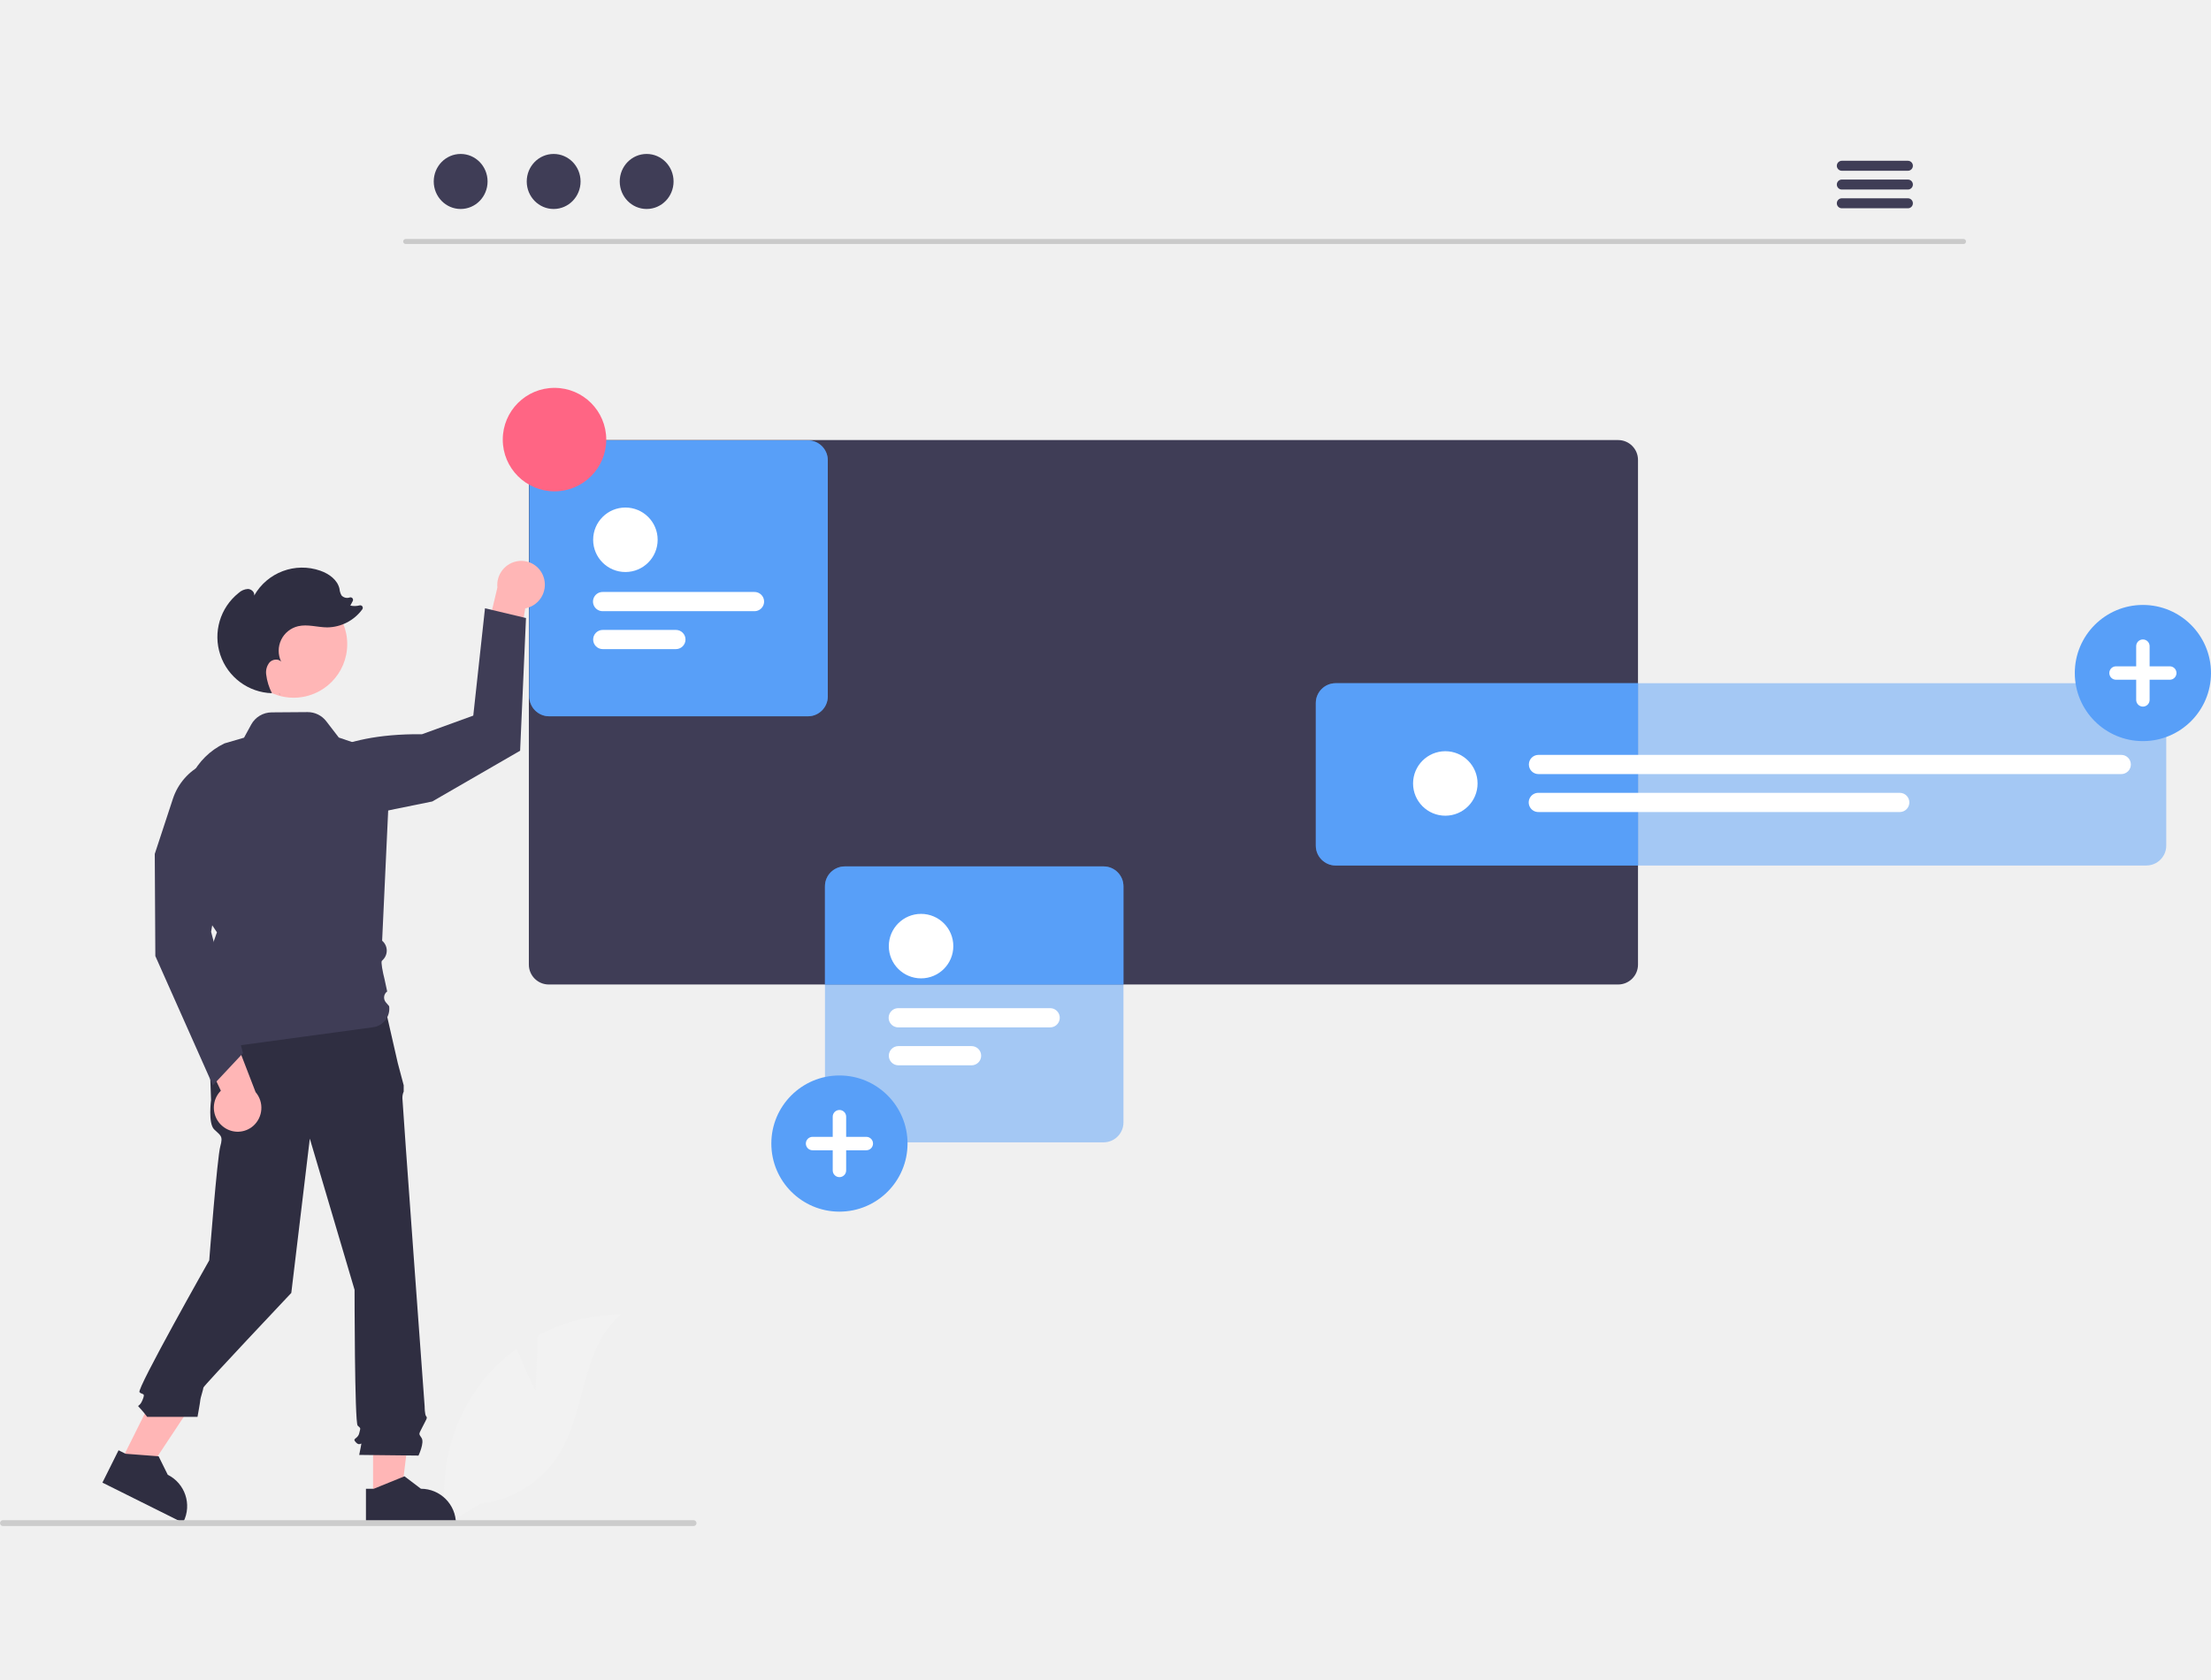
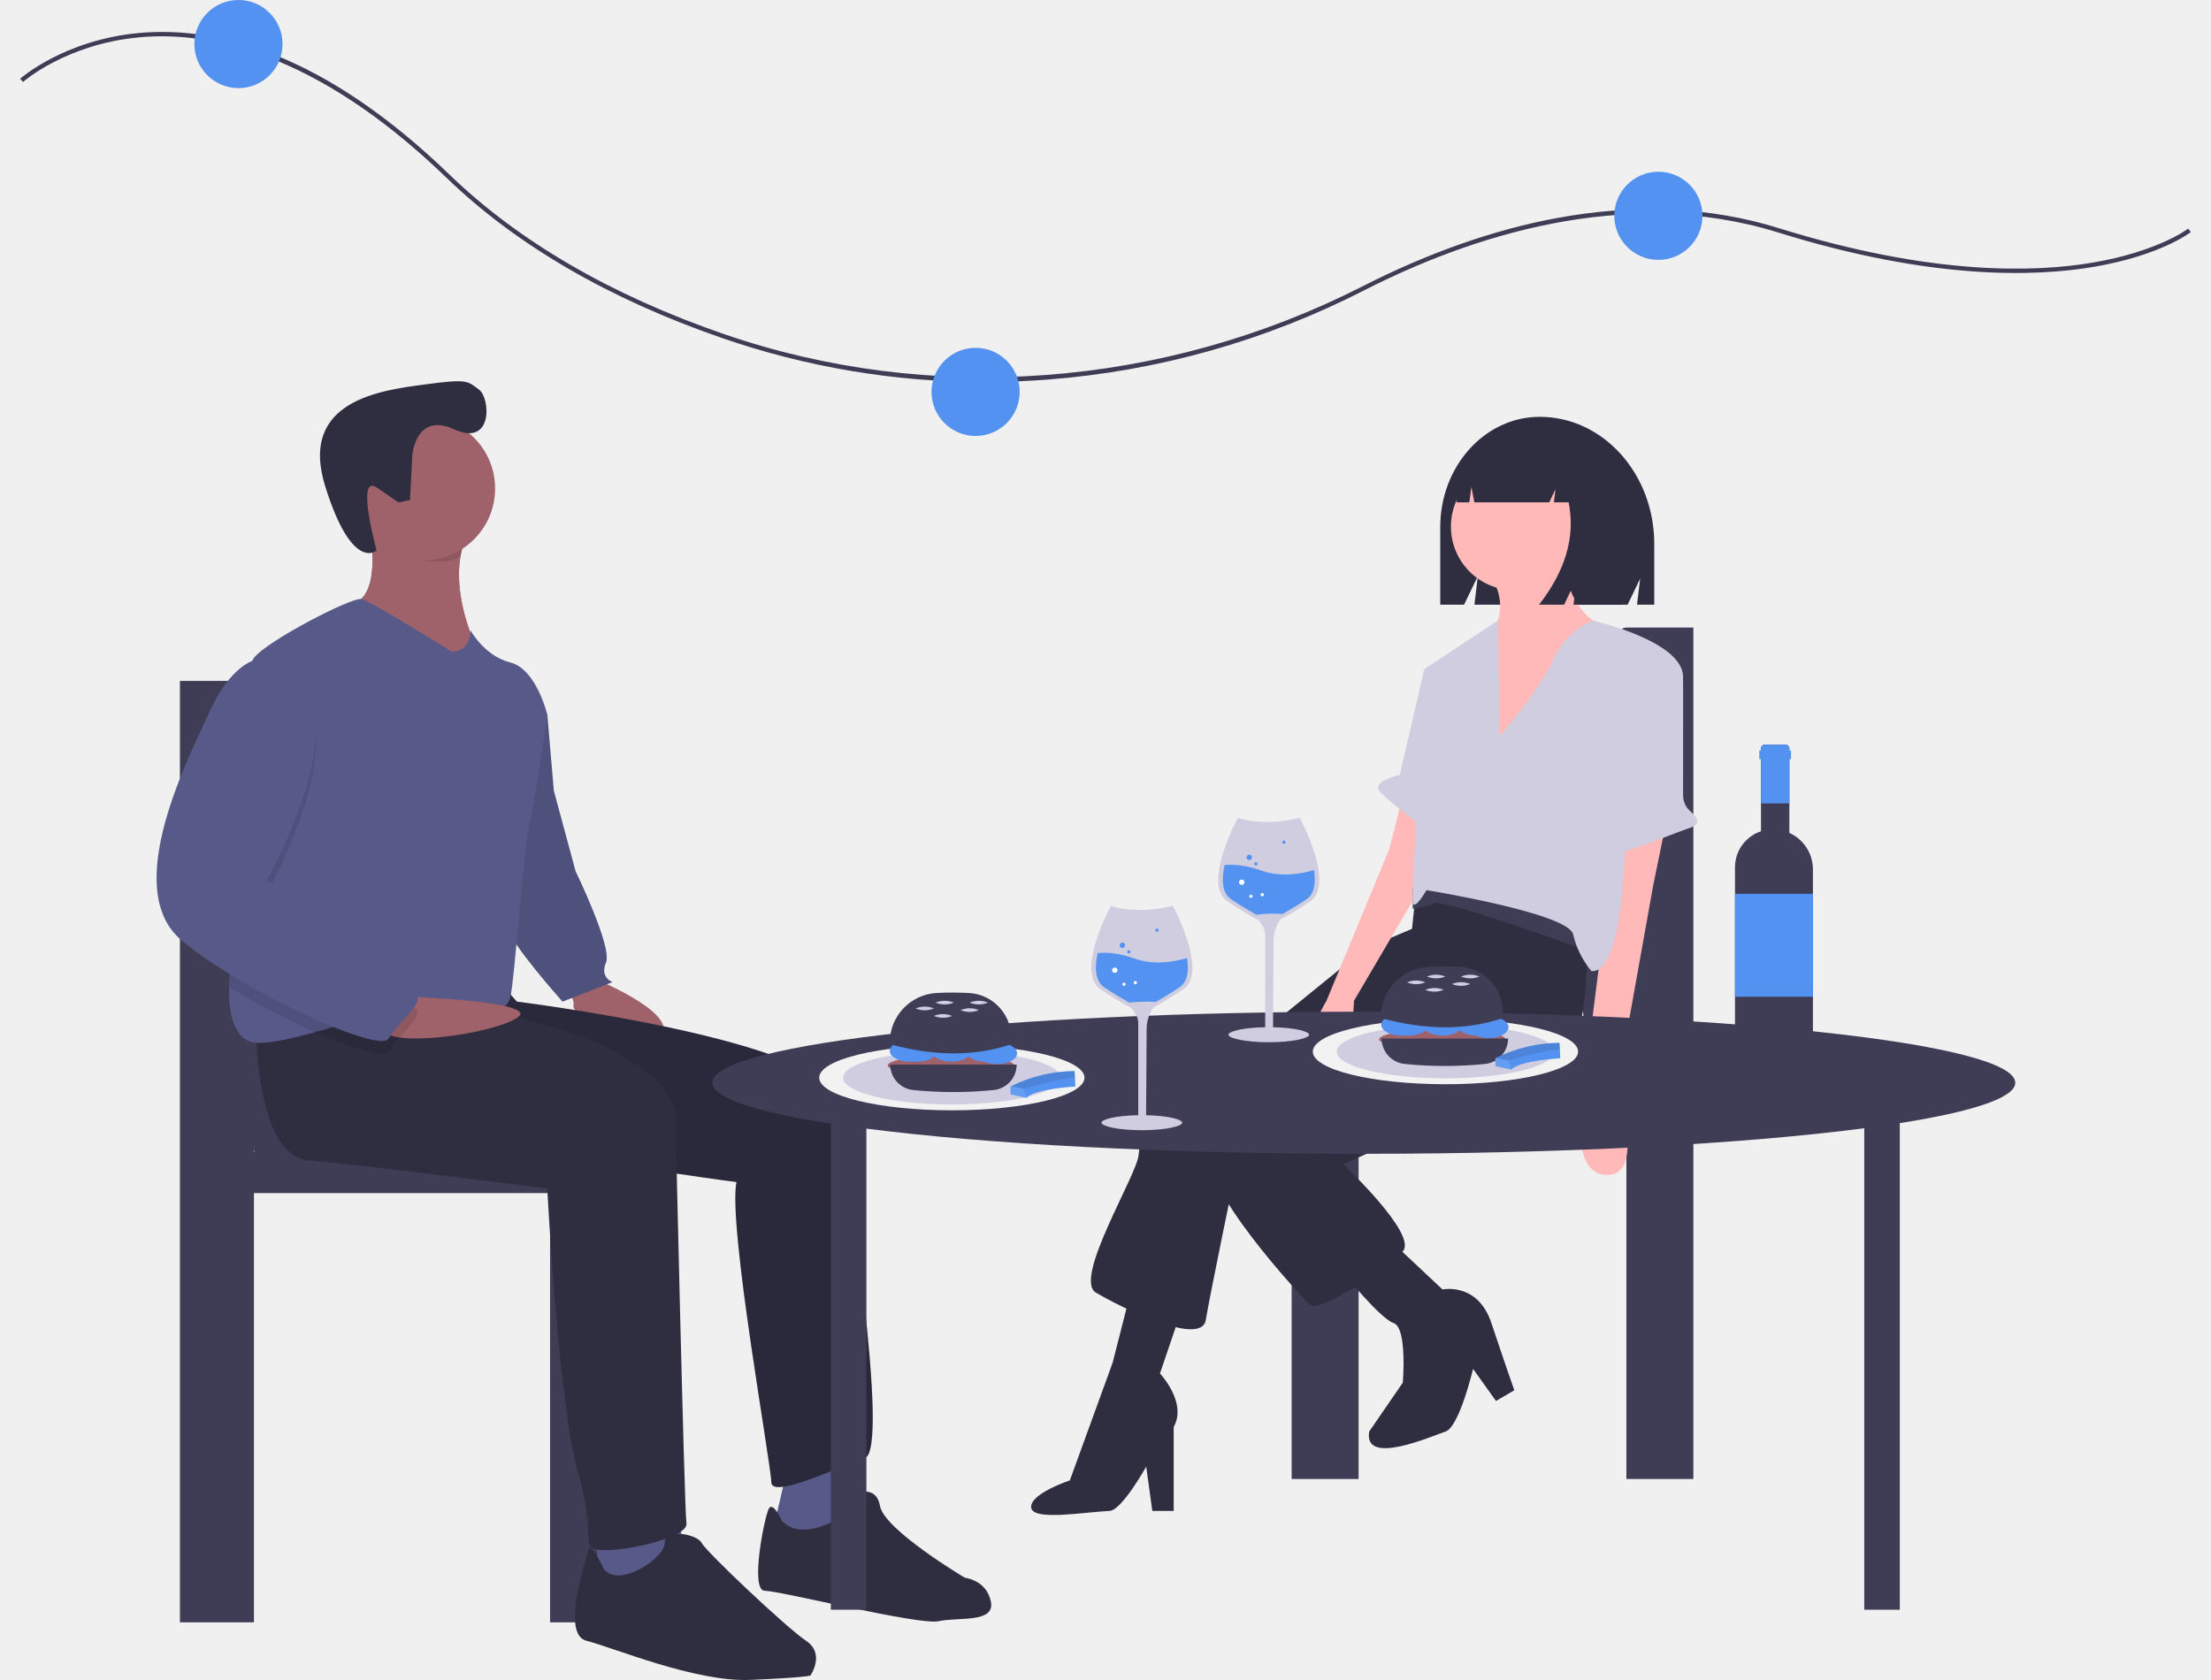
- <svg xmlns="http://www.w3.org/2000/svg" width="500" height="380" viewBox="0 0 897.318 556.975">
-   <path fill="#f2f2f2" d="m217.339 502.047.998-22.434a72.46 72.46 0 0 1 33.795-8.555c-16.231 13.27-14.203 38.85-25.207 56.696a43.58 43.58 0 0 1-31.96 20.14l-13.583 8.317a73.03 73.03 0 0 1 15.393-59.18 70.5 70.5 0 0 1 12.965-12.045c3.253 8.578 7.599 17.06 7.599 17.06" />
-   <path fill="#cacaca" d="M796.921 36.552H164.598a1.016 1.016 0 0 1 0-2.03h632.324a1.016 1.016 0 0 1 0 2.03" />
-   <ellipse cx="186.953" cy="11.169" fill="#3f3d56" rx="10.925" ry="11.169" />
-   <ellipse cx="224.695" cy="11.169" fill="#3f3d56" rx="10.925" ry="11.169" />
-   <ellipse cx="262.437" cy="11.169" fill="#3f3d56" rx="10.925" ry="11.169" />
-   <path fill="#3f3d56" d="M774.304 2.768h-26.81a2.03 2.03 0 0 0 0 4.06h26.81a2.03 2.03 0 0 0 0-4.06m0 7.62h-26.81a2.03 2.03 0 0 0 0 4.06h26.81a2.03 2.03 0 0 0 0-4.06m0 7.61h-26.81a2.03 2.03 0 0 0 0 4.06h26.81a2.03 2.03 0 0 0 0-4.06m-117.591 98.143h-434.01a8.07 8.07 0 0 0-8.07 8.06v204.87a8.08 8.08 0 0 0 8.07 8.07h434.01a8.077 8.077 0 0 0 8.06-8.07v-204.87a8.07 8.07 0 0 0-8.06-8.06" />
-   <path fill="#589ff8" d="M542.073 214.842a8.07 8.07 0 0 0-8.06 8.06v57.87a8.077 8.077 0 0 0 8.06 8.07h122.7v-74Z" />
-   <path fill="#589ff8" d="M871.088 288.837h-329.01a8.076 8.076 0 0 1-8.067-8.066v-57.868a8.075 8.075 0 0 1 8.067-8.066h329.01a8.075 8.075 0 0 1 8.066 8.066v57.868a8.076 8.076 0 0 1-8.066 8.066" opacity=".5" />
-   <circle cx="586.571" cy="255.537" r="13.089" fill="#fff" />
-   <path fill="#fff" d="M860.894 251.734H624.38a3.898 3.898 0 1 1 0-7.796h236.514a3.898 3.898 0 1 1 0 7.796m-89.831 15.401H624.38a3.898 3.898 0 1 1 0-7.795h146.683a3.898 3.898 0 0 1 0 7.795" />
-   <path fill="#ffb6b6" d="m151.406 545.537 11.328-.001 5.389-43.693h-16.719z" />
-   <path fill="#2f2e41" d="M148.517 541.838h3.188l12.449-5.062 6.671 5.061h.001a14.22 14.22 0 0 1 14.217 14.217v.462l-36.526.001Z" />
-   <path fill="#ffb6b6" d="m49.051 530.809 10.139 5.053 24.314-36.701-14.963-7.458z" />
-   <path fill="#2f2e41" d="m48.115 526.21 2.854 1.422 13.4 1.022 3.712 7.507h.001a14.22 14.22 0 0 1 6.382 19.066l-.206.413-32.69-16.292Zm108.31-179.114-72.026 1.88 1.253 35.073s-1.253 9.395 1.252 11.9 3.758 2.505 2.506 6.89-4.491 46.273-4.491 46.273-29.562 52.27-28.31 53.522 2.506 0 1.253 3.132-2.505 1.879-1.252 3.132a46 46 0 0 1 3.131 3.757h20.416s1.142-6.263 1.142-6.889 1.252-4.384 1.252-5.01 35.67-38.418 35.67-38.418l7.515-62.631 18.163 61.378s0 53.863 1.253 55.116 1.252.626.626 3.132-3.132 1.878-1.253 3.757 2.505-1.252 1.88 1.88l-.627 3.13 24.062.27s2.506-5.28 1.253-7.159-1.178-1.366.35-4.44 2.155-3.702 1.529-4.328-.626-3.958-.626-3.958-9.031-123.183-9.031-125.062a6.25 6.25 0 0 1 .52-2.818v-2.55l-2.4-9.038Z" />
-   <path fill="#589ff8" d="M869.68 238.348a27.638 27.638 0 1 1 27.638-27.638 27.64 27.64 0 0 1-27.638 27.638" />
-   <path fill="#fff" d="M880.586 207.984h-8.18v-8.18a2.726 2.726 0 0 0-5.452 0v8.18h-8.179a2.726 2.726 0 1 0 0 5.452h8.18v8.18a2.726 2.726 0 0 0 5.452 0v-8.18h8.179a2.726 2.726 0 1 0 0-5.452" />
-   <path fill="#589ff8" d="M447.883 289.212h-105.01a8.08 8.08 0 0 0-8.07 8.07v39.86h121.14v-39.86a8.077 8.077 0 0 0-8.06-8.07" />
-   <path fill="#589ff8" d="M447.88 401.212H342.87a8.076 8.076 0 0 1-8.067-8.067v-95.867a8.075 8.075 0 0 1 8.067-8.067h105.01a8.075 8.075 0 0 1 8.066 8.067v95.867a8.076 8.076 0 0 1-8.066 8.067" opacity=".5" />
-   <circle cx="373.808" cy="321.563" r="13.089" fill="#fff" />
-   <path fill="#fff" d="M426.131 354.547h-61.514a3.898 3.898 0 1 1 0-7.795h61.514a3.898 3.898 0 1 1 0 7.795M394.3 369.95h-29.683a3.898 3.898 0 0 1 0-7.797H394.3a3.898 3.898 0 0 1 0 7.796" />
-   <path fill="#589ff8" d="M340.68 429.348a27.638 27.638 0 1 1 27.638-27.638 27.64 27.64 0 0 1-27.638 27.638" />
-   <path fill="#fff" d="M351.586 398.984h-8.18v-8.18a2.726 2.726 0 1 0-5.452 0v8.18h-8.179a2.726 2.726 0 1 0 0 5.452h8.18v8.18a2.726 2.726 0 1 0 5.452 0v-8.18h8.179a2.726 2.726 0 1 0 0-5.452" />
-   <path fill="#589ff8" d="M327.887 228.266h-105.01a8.076 8.076 0 0 1-8.067-8.066v-95.867a8.075 8.075 0 0 1 8.067-8.067h105.01a8.075 8.075 0 0 1 8.066 8.067V220.2a8.076 8.076 0 0 1-8.066 8.066" />
-   <circle cx="253.816" cy="156.618" r="13.089" fill="#589ff8" />
-   <path fill="#589ff8" d="M306.139 185.602h-61.514a3.898 3.898 0 1 1 0-7.795h61.514a3.898 3.898 0 1 1 0 7.795m-31.831 15.402h-29.683a3.898 3.898 0 1 1 0-7.796h29.683a3.898 3.898 0 1 1 0 7.796" />
-   <path fill="#589ff8" d="M327.887 228.266h-105.01a8.076 8.076 0 0 1-8.067-8.066v-95.867a8.075 8.075 0 0 1 8.067-8.067h105.01a8.075 8.075 0 0 1 8.066 8.067V220.2a8.076 8.076 0 0 1-8.066 8.066" opacity=".5" />
-   <circle cx="253.816" cy="156.618" r="13.089" fill="#fff" />
-   <path fill="#fff" d="M306.139 185.602h-61.514a3.898 3.898 0 1 1 0-7.795h61.514a3.898 3.898 0 1 1 0 7.795m-31.831 15.402h-29.683a3.898 3.898 0 1 1 0-7.796h29.683a3.898 3.898 0 1 1 0 7.796" />
-   <circle cx="225.043" cy="115.951" r="21" fill="#ff6584" />
-   <path fill="#ccc" d="M282.67 555.785a1.186 1.186 0 0 1-1.19 1.19H1.19a1.19 1.19 0 0 1 0-2.38h280.29a1.187 1.187 0 0 1 1.19 1.19" />
-   <path fill="#ffb6b6" d="M220.555 171.576a9.77 9.77 0 0 1-5.759 12.435 9.6 9.6 0 0 1-1.635.451l-5.547 33.96-13.01-12.013 7.262-30.407a9.806 9.806 0 0 1 8.59-10.76 9.55 9.55 0 0 1 10.099 6.334" />
-   <path fill="#3f3d56" d="M124.54 248.524s10.098-13.341 46.74-12.976l20.797-7.556 4.753-43.57 16.636 3.96-2.377 53.87-35.648 20.596-46.739 9.506Z" />
-   <circle cx="119.175" cy="198.983" r="21.747" fill="#ffb6b6" data-name="ab6171fa-7d69-4734-b81c-8dff60f9761b" />
-   <path fill="#3f3d56" d="M82.367 363.878a.4.4 0 0 1-.114-.016c-.401-.112-.719-.2.73-12.73l1.564-9.903-1.526-8.744-2.568-2.568 4.127-4.127 3.463-9.838-5.993-8.88-6.875-36.317a28.97 28.97 0 0 1 15.91-31.478l7.958-2.325 2.896-5.31a9.52 9.52 0 0 1 8.286-4.962l14.573-.11a9.52 9.52 0 0 1 7.617 3.716l5.084 6.609 21.082 7.161-3.495 75.322a5.233 5.233 0 0 1 .359 7.695c-.22.221-.393.401-.5.52-.356.505.31 4.275 1.134 7.475l1.056 4.902a3.013 3.013 0 0 0-.548 4.398l1.347 1.59a7.6 7.6 0 0 1-6.508 8.536c-19.267 2.622-68.958 9.384-69.059 9.384" />
-   <path fill="#2f2e41" d="M113.612 219.665q-.14-.307-.278-.615c.036 0 .07.006.106.007Zm-16.789-41.441a6.05 6.05 0 0 1 3.792-1.64c1.406.046 2.832 1.316 2.54 2.693a22.35 22.35 0 0 1 26.896-10.085c3.495 1.233 6.922 3.7 7.725 7.318a6.6 6.6 0 0 0 .83 2.702 3.08 3.08 0 0 0 3.283.832l.034-.01a1.028 1.028 0 0 1 1.242 1.45l-.989 1.844a7.9 7.9 0 0 0 3.776-.08 1.027 1.027 0 0 1 1.09 1.598 17.9 17.9 0 0 1-14.269 7.334c-3.951-.024-7.943-1.386-11.789-.477a10.24 10.24 0 0 0-6.887 14.375c-1.182-1.292-3.466-.986-4.674.28a6.4 6.4 0 0 0-1.4 4.906 22.8 22.8 0 0 0 2.337 7.638 22.836 22.836 0 0 1-13.537-40.678" />
-   <path fill="#ffb6b6" d="M90.84 395.068a9.77 9.77 0 0 1-2.303-13.509 9.6 9.6 0 0 1 1.092-1.298l-14.675-31.123 17.527 2.525 11.249 29.167a9.806 9.806 0 0 1-.98 13.733 9.55 9.55 0 0 1-11.91.505" />
-   <path fill="#3f3d56" d="m86.395 378.074-23.352-52.483-.234-41.452 7.361-22.39a23.925 23.925 0 0 1 30.828-15.04l.162.058.068.158c.272.635 6.446 15.907-11.867 47.323l-3.686 21.496 12.933 49.274Z" />
+ <svg xmlns="http://www.w3.org/2000/svg" width="500" height="380" data-name="Layer 1" viewBox="0 0 998.282 772.773">
+   <path fill="#3f3d56" d="M443.438 175.718a368.021 368.021 0 0 1-120.723-20.264c-52.052-17.997-94.694-42.821-126.742-73.782C135.352 23.106 85.652 14.28 54.64 17.186 21.07 20.334 1.529 37.524 1.335 37.697L0 36.21c.197-.178 20.14-17.758 54.323-21.002 20.046-1.9 41.008 1.411 62.307 9.847 26.56 10.52 53.723 29.085 80.733 55.18 31.836 30.757 74.23 55.429 126.006 73.33 95.047 32.86 202.17 24.904 293.899-21.83 30.37-15.475 60.388-26.037 89.217-31.394 36.354-6.757 70.83-5.188 102.48 4.658 69.549 21.637 117.054 20.49 144.658 15.72 29.784-5.149 43.298-15.451 43.43-15.555l1.23 1.579c-.56.435-14.047 10.714-44.32 15.946-27.822 4.81-75.667 5.975-145.592-15.78-70.8-22.025-142.509 2.311-190.195 26.607A383.88 383.88 0 0 1 472.539 174.6q-14.603 1.118-29.101 1.118Z" />
+   <circle cx="439.4" cy="180.268" r="20.268" fill="#5392f0" />
+   <circle cx="753.4" cy="99.268" r="20.268" fill="#5392f0" />
+   <circle cx="100.4" cy="20.268" r="20.268" fill="#5392f0" />
+   <path fill="#3f3d56" d="M584.744 484.482V680.31h30.79V501.725h123.162V680.31h30.79V288.655h-30.79c-10.203 0-25.864 53.14-25.864 106.535 0 40.248 4.7 74.74 11.384 89.292Zm153.952 0h-.3c.1-.219.2-.45.3-.678Z" />
+   <path fill="#2f2e41" d="M698.845 191.728c-25.274 0-45.762 22.738-45.762 50.787v35.635h10.96l6.345-13.203-1.586 13.203h70.446l5.768-12.003-1.442 12.003h7.932v-27.98c0-32.276-23.577-58.442-52.66-58.442ZM646.41 424.554l-28.098 11.942-97.64 79.376a28.738 28.738 0 0 0-6.322 15.454c-.702 9.131-30.205 56.898-19.668 63.22s48.468 25.288 50.576 12.644 13.346-66.733 13.346-66.733l94.128-84.293Z" />
+   <path fill="#2f2e41" d="m536.126 596.653-11.942 35.122s12.644 13.347 6.322 24.586v38.634h-9.834l-2.81-20.37s-11.2 20.113-16.858 20.37c-11.86.54-35.346 4.758-36.049-1.564s17.785-12.485 17.785-12.485l19.669-54.088 8.429-33.015ZM719.464 415.422s6.322 61.815-11.942 73.055-99.044 47.063-99.044 47.063 34.42 32.313 27.395 40.04-38.635 28.8-42.85 24.585-51.278-54.79-45.658-70.947 83.59-68.84 83.59-68.84l9.132-33.014 2.81-26.693 29.503-18.966Z" />
+   <circle cx="687.281" cy="242.218" r="29.284" fill="#ffb9b9" />
+   <path fill="#ffb9b9" d="M709.98 254.212s-1.404 26.692 20.372 35.122-54.089 63.22-54.089 63.22V291.44s9.835-10.537 0-26.693ZM756.693 379.598l-5.62 27.395-16.858 94.128s14.049 40.039-4.917 39.336-9.834-43.551-9.834-43.551l9.834-77.971V388.73ZM635.873 366.251l-6.322 24.586-28.8 69.542s-19.669 33.015-3.513 32.312 16.157-32.312 16.157-32.312l33.014-56.196v-31.61Z" />
+   <path fill="#2f2e41" d="m630.956 571.365 23.18 21.776s16.157-3.512 22.479 15.453 10.536 30.908 10.536 30.908l-8.43 4.917-10.536-14.751s-6.322 26.693-12.644 28.8-37.932 16.156-35.122 0l15.454-22.478s2.107-25.288-4.215-27.395-23.18-23.181-23.18-23.181Z" />
+   <path fill="#3f3d56" d="M720.577 437.198s-66.03-23.883-70.244-21.776a31.677 31.677 0 0 1-9.894 2.568l.06-9.592s21.775-7.727 33.717-2.81 48.469 26.693 48.469 26.693Z" />
+   <path fill="#d0cde1" d="M680.478 338.505s18.966-21.776 24.586-35.122a34.485 34.485 0 0 1 18.23-17.927s42.18 9.497 41.477 26.356-26.693 42.85-26.693 42.85 3.513 93.424-15.453 92.02a40.681 40.681 0 0 1-8.43-16.86c-2.107-9.834-67.434-20.37-67.434-20.37s-5.62 9.834-6.322 5.62 5.62-107.475 5.62-107.475l33.497-22.141Z" />
+   <path fill="#d0cde1" d="m759.36 305.026.47.264a9.691 9.691 0 0 1 4.95 8.453l-.008 52.13a9.768 9.768 0 0 0 3.475 7.434c2.705 2.302 5.215 5.618.037 7.345-8.43 2.81-41.445 16.858-42.147 11.941s-2.107-10.537 0-10.537c1.65 0 11.48-50.37 19.378-71.907a9.693 9.693 0 0 1 13.845-5.123ZM655.541 305.139l-9.834 2.81-11.239 48.468s-13.346 2.81-9.132 7.727 21.776 17.561 21.776 17.561Z" />
+   <path fill="#2f2e41" d="M711.855 205.718a24 24 0 0 0-18.937-9.663h-.899c-17.322 0-31.365 15.675-31.365 35.011h5.804l.938-7.135 1.374 7.135h34.426l2.884-6.036-.721 6.036h6.772q4.74 23.542-13.622 47.084h11.537l5.768-12.072-1.442 12.072h21.992l4.326-27.767c0-20.796-12.083-38.43-28.835-44.665Z" />
+   <path fill="#3f3d56" d="M123.535 529.728c7.39-16.09 12.587-54.227 12.587-98.727 0-59.038-17.316-117.792-28.597-117.792H73.481v433.039h34.044V548.793h136.176v197.455h34.044v-216.52Zm-16.01-.75c.11.253.22.508.331.75h-.331Z" />
+   <path fill="#9f616a" d="M265.433 450.728s41 17 28 27-40-12-39-15-4-10-4-10Z" />
+   <path fill="#575a88" d="m229.433 316.728 13 12 3 35 10 37s17 35 14 42 3 9 3 9l-23 9s-25-28-25-34 5-110 5-110Z" />
+   <path d="m229.433 316.728 13 12 3 35 10 37s17 35 14 42 3 9 3 9l-23 9s-25-28-25-34 5-110 5-110Z" opacity=".1" />
+   <path fill="#575a88" d="M352.433 676.728s-5 23-6 25 19 9 19 9l24-17s-10-22-10-26Z" />
+   <path fill="#2f2e41" d="m221.433 452.728 7 8s145 18 148 46 24 160 12 164-43 19-43 11-20-118-16-138c0 0-173-22-177-47s4-36 4-36Z" />
+   <path d="m221.433 452.728 7 8s145 18 148 46 24 160 12 164-43 19-43 11-20-118-16-138c0 0-173-22-177-47s4-36 4-36Z" opacity=".1" />
+   <path fill="#2f2e41" d="M350.433 699.728s-4-9-6-6-9 38-2 38 71 16 80 14 26 1 24-9-12-11-12-11-37-22-39-33-13-5-13-5v7s-21 16-32 5Z" />
+   <path fill="#9f616a" d="M160.433 240.728s7 34-8 37 19 23 19 23l22 12 16-16s-14.5-29.5-3.5-51.5-45.5-4.5-45.5-4.5Z" />
+   <path fill="#9f616a" d="m209.433 296.728-16 16-22-12s-34-20-19-23c9.65-1.93 10.19-16.69 9.36-26.97a92.992 92.992 0 0 0-1.36-10.03s56.5-17.5 45.5 4.5a38.361 38.361 0 0 0-3.44 10.76c-3.37 19.77 6.94 40.74 6.94 40.74Z" />
+   <path fill="#575a88" d="M265.433 705.728v23h38l3-9-4-24-37 10z" />
+   <path fill="#2f2e41" d="M108.433 472.728s0 59 24 61 110 13 110 13 5 98 14 130 1 34 9 36 42-5 41-12-5-184-5-184 9-38-111-56Z" />
+   <path fill="#2f2e41" d="M268.433 721.728s-6-13-7-9-13 39-1 42 50 19 75 18 28-2 28-2 7-10-2-16-46-41-48-45-17-7-17 0-21 21-28 12Z" />
+   <path d="M205.933 245.228a38.361 38.361 0 0 0-3.44 10.76c-4.98 3.01-8.31 2.24-14.56 2.24-9.27 0-13.01-11.85-19-18-.47-5.71-8.5.5-8.5.5s56.5-17.5 45.5 4.5Z" opacity=".1" />
+   <circle cx="185.433" cy="224.728" r="33" fill="#9f616a" />
+   <path fill="#575a88" d="M242.433 328.728s-5 36-8 49-7 73-9 81-14 10-38 7a45.103 45.103 0 0 0-4.54-.34c-14.78-.47-31.69 5.06-47.34 9.4-9 2.5-17.59 4.6-25.12 4.94-11.4.52-14.74-12.12-14.35-25.8.37-12.73 3.98-26.38 7.35-31.2 6.07-8.68.1-86.61 2.34-112.31v-.01c.34-3.92.87-6.62 1.66-7.68 6-8 45-28 49.37-27.19 4.36.81 41.63 24.19 41.63 24.19 9 0 8.71-9.76 8.71-9.76s6.29 11.76 18.29 14.76 17 24 17 24Z" />
+   <path fill="#9f616a" d="M175.586 458.371s64.416 2.051 53.132 9.704-61.285 14.653-62.285 4.653 9.153-14.357 9.153-14.357Z" />
+   <path d="M182.893 465.388c.21 3.84-10.12 12.49-13.46 18.34-1.85 3.24-16.17-1.03-33.88-8.94a347.397 347.397 0 0 1-39.47-20.86c.37-12.73 3.98-26.38 7.35-31.2 6.07-8.68.1-86.61 2.34-112.31v-.01a11.088 11.088 0 0 1 1.66-.68h12c41 19-6 101-6 101s62 51 68 53a1.798 1.798 0 0 1 1.46 1.66Z" opacity=".1" />
+   <path fill="#575a88" d="M119.433 303.728h-12s-11 3-20 23-42 82-13 106 91 52 95 45 18-18 12-20-68-53-68-53 47-82 6-101Z" />
+   <path fill="#2f2e41" d="M180.356 209.373s1.449-20.048 19.314-11.874 16.7-14.356 11.301-18.338-5.228-4.967-24.974-2.303-58.081 7.178-45.686 46.88 23.622 29.49 23.622 29.49-9.853-35.727.13-28.92l9.984 6.806 5.268-1.116Z" />
+   <path fill="#3f3d56" d="M917.535 498.046c0-18.05-134.13-32.682-299.586-32.682s-299.587 14.632-299.587 32.682c0 6.996 20.16 13.477 54.47 18.793v223.6h16.342V519.145c54.954 7.084 137.041 11.583 228.775 11.583 92.491 0 175.182-4.573 230.137-11.759v221.47h16.34V516.625c33.479-5.276 53.11-11.677 53.11-18.579Z" />
+   <ellipse cx="655.481" cy="483.728" fill="#f2f2f2" rx="61" ry="15" />
+   <ellipse cx="655.481" cy="483.728" fill="#d0cde1" rx="50" ry="12.295" />
+   <ellipse cx="428.481" cy="495.728" fill="#f2f2f2" rx="61" ry="15" />
+   <ellipse cx="428.481" cy="495.728" fill="#d0cde1" rx="50" ry="12.295" />
+   <ellipse cx="654.061" cy="478.078" fill="#9f616a" rx="29.08" ry="4.592" />
+   <ellipse cx="638.565" cy="471.381" fill="#5392f0" rx="9.183" ry="4.974" />
+   <ellipse cx="635.121" cy="471.381" fill="#5392f0" rx="9.183" ry="4.974" />
+   <ellipse cx="675.298" cy="472.529" fill="#5392f0" rx="9.183" ry="4.974" />
+   <ellipse cx="654.253" cy="471.381" fill="#5392f0" rx="9.183" ry="4.974" />
+   <ellipse cx="669.941" cy="471.381" fill="#5392f0" rx="9.183" ry="4.974" />
+   <path fill="#3f3d56" d="M681.803 468.32q-24.896 8.448-55.865 0v-.775a22.82 22.82 0 0 1 21.67-22.804 143.332 143.332 0 0 1 14.773.019 20.62 20.62 0 0 1 19.422 20.637ZM673.654 489.406a183.557 183.557 0 0 1-36.89 0 11.786 11.786 0 0 1-10.635-11.711h58.16a11.786 11.786 0 0 1-10.635 11.711Z" />
+   <path fill="#d0cde1" d="M646.217 451.867a10.943 10.943 0 0 1-8.418 0 10.943 10.943 0 0 1 8.418 0ZM654.635 455.31a10.943 10.943 0 0 1-8.418 0 10.943 10.943 0 0 1 8.418 0ZM655.4 449.188a10.943 10.943 0 0 1-8.417 0 10.943 10.943 0 0 1 8.418 0ZM671.089 449.188a10.943 10.943 0 0 1-8.418 0 10.943 10.943 0 0 1 8.418 0ZM666.88 452.632a10.943 10.943 0 0 1-8.418 0 10.943 10.943 0 0 1 8.418 0Z" />
+   <ellipse cx="428.061" cy="490.078" fill="#9f616a" rx="29.08" ry="4.592" />
+   <ellipse cx="412.565" cy="483.381" fill="#5392f0" rx="9.183" ry="4.974" />
+   <ellipse cx="409.121" cy="483.381" fill="#5392f0" rx="9.183" ry="4.974" />
+   <ellipse cx="449.298" cy="484.529" fill="#5392f0" rx="9.183" ry="4.974" />
+   <ellipse cx="428.253" cy="483.381" fill="#5392f0" rx="9.183" ry="4.974" />
+   <ellipse cx="443.941" cy="483.381" fill="#5392f0" rx="9.183" ry="4.974" />
+   <path fill="#3f3d56" d="M455.803 480.32q-24.896 8.448-55.865 0v-.775a22.82 22.82 0 0 1 21.67-22.804 143.332 143.332 0 0 1 14.773.019 20.62 20.62 0 0 1 19.422 20.637ZM447.654 501.406a183.557 183.557 0 0 1-36.89 0 11.786 11.786 0 0 1-10.635-11.711h58.16a11.786 11.786 0 0 1-10.635 11.711Z" />
+   <path fill="#d0cde1" d="M420.217 463.867a10.943 10.943 0 0 1-8.418 0 10.943 10.943 0 0 1 8.418 0ZM428.635 467.31a10.943 10.943 0 0 1-8.418 0 10.943 10.943 0 0 1 8.418 0ZM429.4 461.188a10.943 10.943 0 0 1-8.417 0 10.943 10.943 0 0 1 8.418 0ZM445.089 461.188a10.943 10.943 0 0 1-8.418 0 10.943 10.943 0 0 1 8.418 0ZM440.88 464.632a10.943 10.943 0 0 1-8.418 0 10.943 10.943 0 0 1 8.418 0Z" />
+   <path fill="#5392f0" d="m707.958 479.664.14 3.097.18 4.018s-18.452 1.043-22.169 4.97a2.264 2.264 0 0 0-.237.273l-7.39-1.618-.02-3.64s.103-.057.3-.164l.16-.084a67.27 67.27 0 0 1 29.036-6.852Z" />
+   <path d="m707.958 479.664.14 3.097c-8.182.253-23.667 5.13-23.667 5.13l-5.668-1.291a67.083 67.083 0 0 1 29.195-6.936Z" opacity=".1" />
+   <path fill="#fff" d="m678.922 486.516 5.51 1.376 1.677 3.858a2.264 2.264 0 0 0-.237.272l-7.39-1.618-.02-3.64s.103-.057.3-.164l.16-.084Z" opacity=".1" />
+   <path fill="#5392f0" d="m484.958 492.664.14 3.097.18 4.018s-18.452 1.043-22.169 4.97a2.264 2.264 0 0 0-.237.273l-7.39-1.618-.02-3.64s.103-.057.3-.164l.16-.084a67.27 67.27 0 0 1 29.036-6.852Z" />
+   <path d="m484.958 492.664.14 3.097c-8.182.253-23.667 5.13-23.667 5.13l-5.668-1.291a67.083 67.083 0 0 1 29.195-6.936Z" opacity=".1" />
+   <path fill="#fff" d="m455.922 499.516 5.51 1.376 1.677 3.858a2.264 2.264 0 0 0-.237.272l-7.39-1.618-.02-3.64s.103-.057.3-.164l.16-.084Z" opacity=".1" />
+   <path fill="#3f3d56" d="M819.087 386.884a18.457 18.457 0 0 0-5.448-3.764v-38.856a1.718 1.718 0 0 0-1.718-1.718h-9.619a1.718 1.718 0 0 0-1.718 1.718v38.11a17.438 17.438 0 0 0-11.948 16.547v83.352a7.638 7.638 0 0 0 7.638 7.638h20.604a7.603 7.603 0 0 0 7.603-7.603v-82.405a18.355 18.355 0 0 0-5.394-13.02Z" />
+   <path fill="#5392f0" d="M788.636 411.139h35.846v47.351h-35.846zM814.413 345.201h-.774v-.937a1.718 1.718 0 0 0-1.718-1.718h-9.619a1.718 1.718 0 0 0-1.718 1.718v.937h-.774v3.983h.774v20.357h13.055v-20.357h.774Z" />
+   <path fill="#d0cde1" d="M532.075 420.61a90.58 90.58 0 0 0-1.96-3.95c-16.09 3.971-26.825.616-28.518.022-.827 1.564-5.996 11.557-8.085 21.139-1.887 8.642-.792 14.436 3.256 17.22l.12.085.026.018c4.468 2.944 8.73 5.55 12.666 7.748q.796.443 1.5.823l.05.028.036.044a23.965 23.965 0 0 1 1.507 2.127 8.361 8.361 0 0 1 1.528 4.133v42.924l-.271.005c-10.263.21-16.616 1.95-16.616 3.441 0 1.637 7.618 3.46 18.548 3.46s18.548-1.823 18.548-3.46c0-1.47-6.245-3.2-16.334-3.433l-.272-.006.254-39.705a17.51 17.51 0 0 1 1.826-7.747c.204-.405.423-.799.65-1.17.184-.298.378-.59.577-.864l.037-.05.055-.03q.758-.415 1.61-.898l.066-.036c3.726-2.104 7.74-4.571 11.933-7.335 3.743-2.468 5.046-7.455 3.874-14.824-1.118-7.026-4.212-14.596-6.61-19.71Z" />
+   <path fill="#5392f0" d="M533.037 454.243c-4.396 2.898-8.025 5.07-10.8 6.636h-.003a63.202 63.202 0 0 0-12.142.341c-2.845-1.588-6.683-3.865-11.404-6.977-.045-.03-.09-.06-.135-.092v-.002c-4.33-2.98-4.438-9.29-3.029-15.741 3.584-.398 9.3-.224 16.978 2.519 9.092 3.248 18.61 1.411 24.126-.26.906 5.693.354 10.975-3.591 13.576Z" />
+   <circle cx="506.902" cy="434.829" r="1.245" fill="#5392f0" />
+   <circle cx="503.417" cy="446.278" r="1.245" fill="#fff" />
+   <circle cx="509.888" cy="437.815" r=".747" fill="#5392f0" />
+   <circle cx="512.875" cy="452.003" r=".747" fill="#fff" />
+   <circle cx="507.648" cy="452.75" r=".747" fill="#fff" />
+   <circle cx="522.831" cy="427.859" r=".747" fill="#5392f0" />
+   <path fill="#d0cde1" d="M590.454 380.144a90.576 90.576 0 0 0-1.96-3.95c-16.09 3.971-26.825.616-28.518.023-.828 1.563-5.997 11.557-8.086 21.138-1.887 8.642-.791 14.436 3.256 17.22l.12.086.026.017c4.468 2.944 8.73 5.551 12.666 7.749q.796.442 1.5.823l.05.027.036.045a23.965 23.965 0 0 1 1.507 2.126 8.361 8.361 0 0 1 1.529 4.133v42.924l-.272.006c-10.263.209-16.616 1.949-16.616 3.44 0 1.637 7.618 3.461 18.549 3.461s18.548-1.824 18.548-3.46c0-1.47-6.245-3.2-16.334-3.433l-.273-.007.254-39.705a17.51 17.51 0 0 1 1.826-7.747c.204-.405.423-.798.651-1.17.183-.298.377-.589.577-.864l.036-.05.055-.03q.758-.414 1.61-.898l.067-.036c3.725-2.104 7.74-4.571 11.932-7.335 3.743-2.467 5.047-7.455 3.874-14.824-1.118-7.026-4.212-14.596-6.61-19.709Z" />
+   <path fill="#5392f0" d="M591.415 413.778c-4.396 2.897-8.025 5.07-10.8 6.635h-.002a63.202 63.202 0 0 0-12.142.341c-2.845-1.588-6.683-3.865-11.405-6.976-.045-.03-.09-.06-.134-.093v-.002c-4.331-2.98-4.438-9.29-3.03-15.74 3.585-.4 9.3-.225 16.978 2.518 9.093 3.248 18.611 1.411 24.127-.259.906 5.693.353 10.974-3.592 13.576Z" />
+   <circle cx="565.28" cy="394.363" r="1.245" fill="#5392f0" />
+   <circle cx="561.795" cy="405.813" r="1.245" fill="#fff" />
+   <circle cx="568.267" cy="397.35" r=".747" fill="#5392f0" />
+   <circle cx="571.254" cy="411.537" r=".747" fill="#fff" />
+   <circle cx="566.027" cy="412.284" r=".747" fill="#fff" />
+   <circle cx="581.21" cy="387.394" r=".747" fill="#5392f0" />
</svg>
